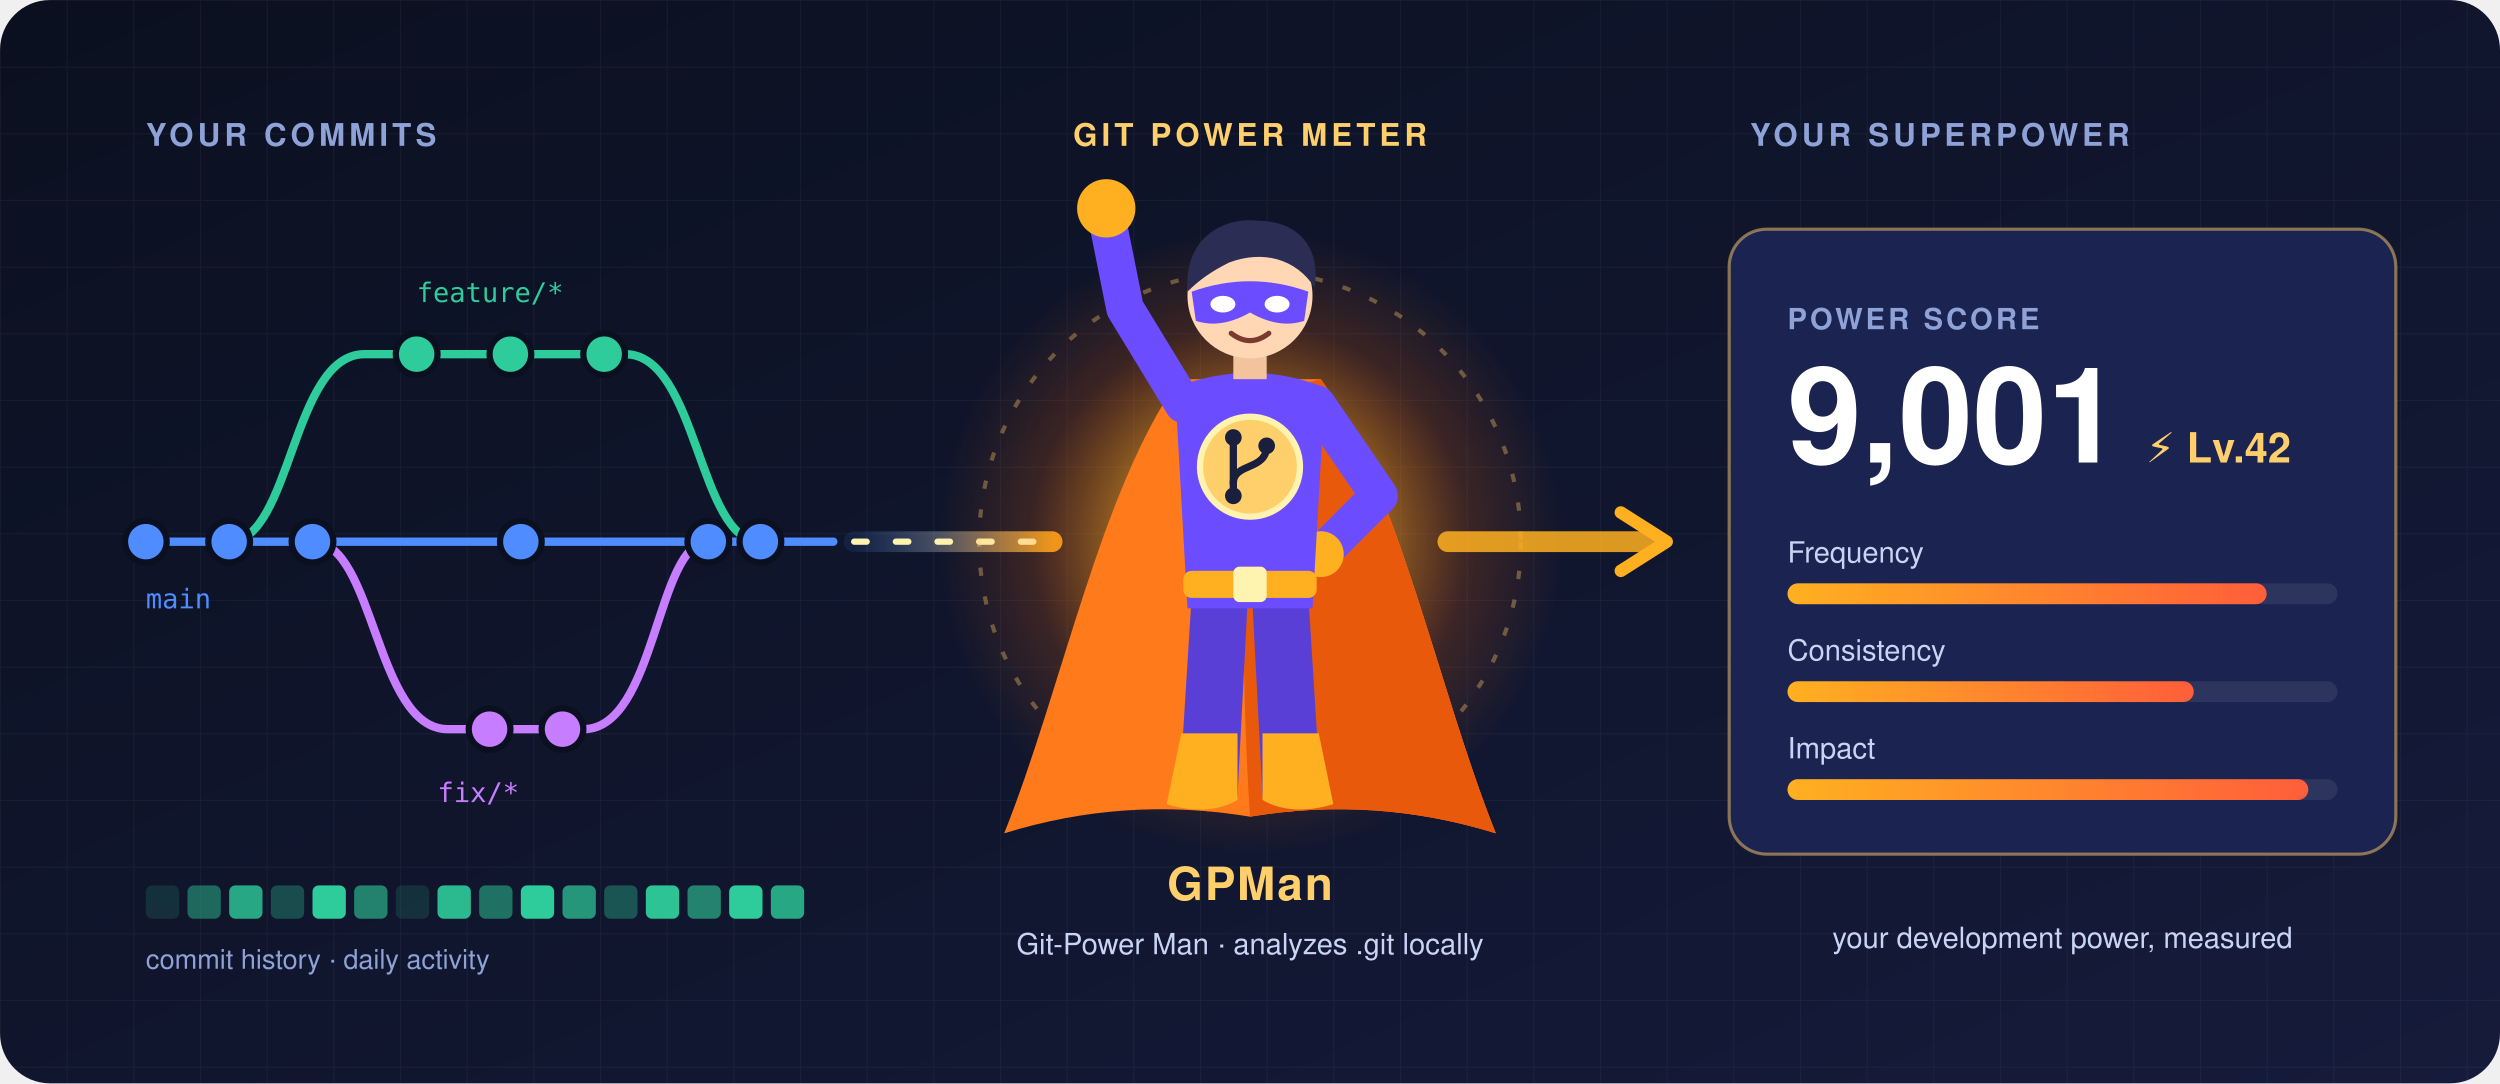
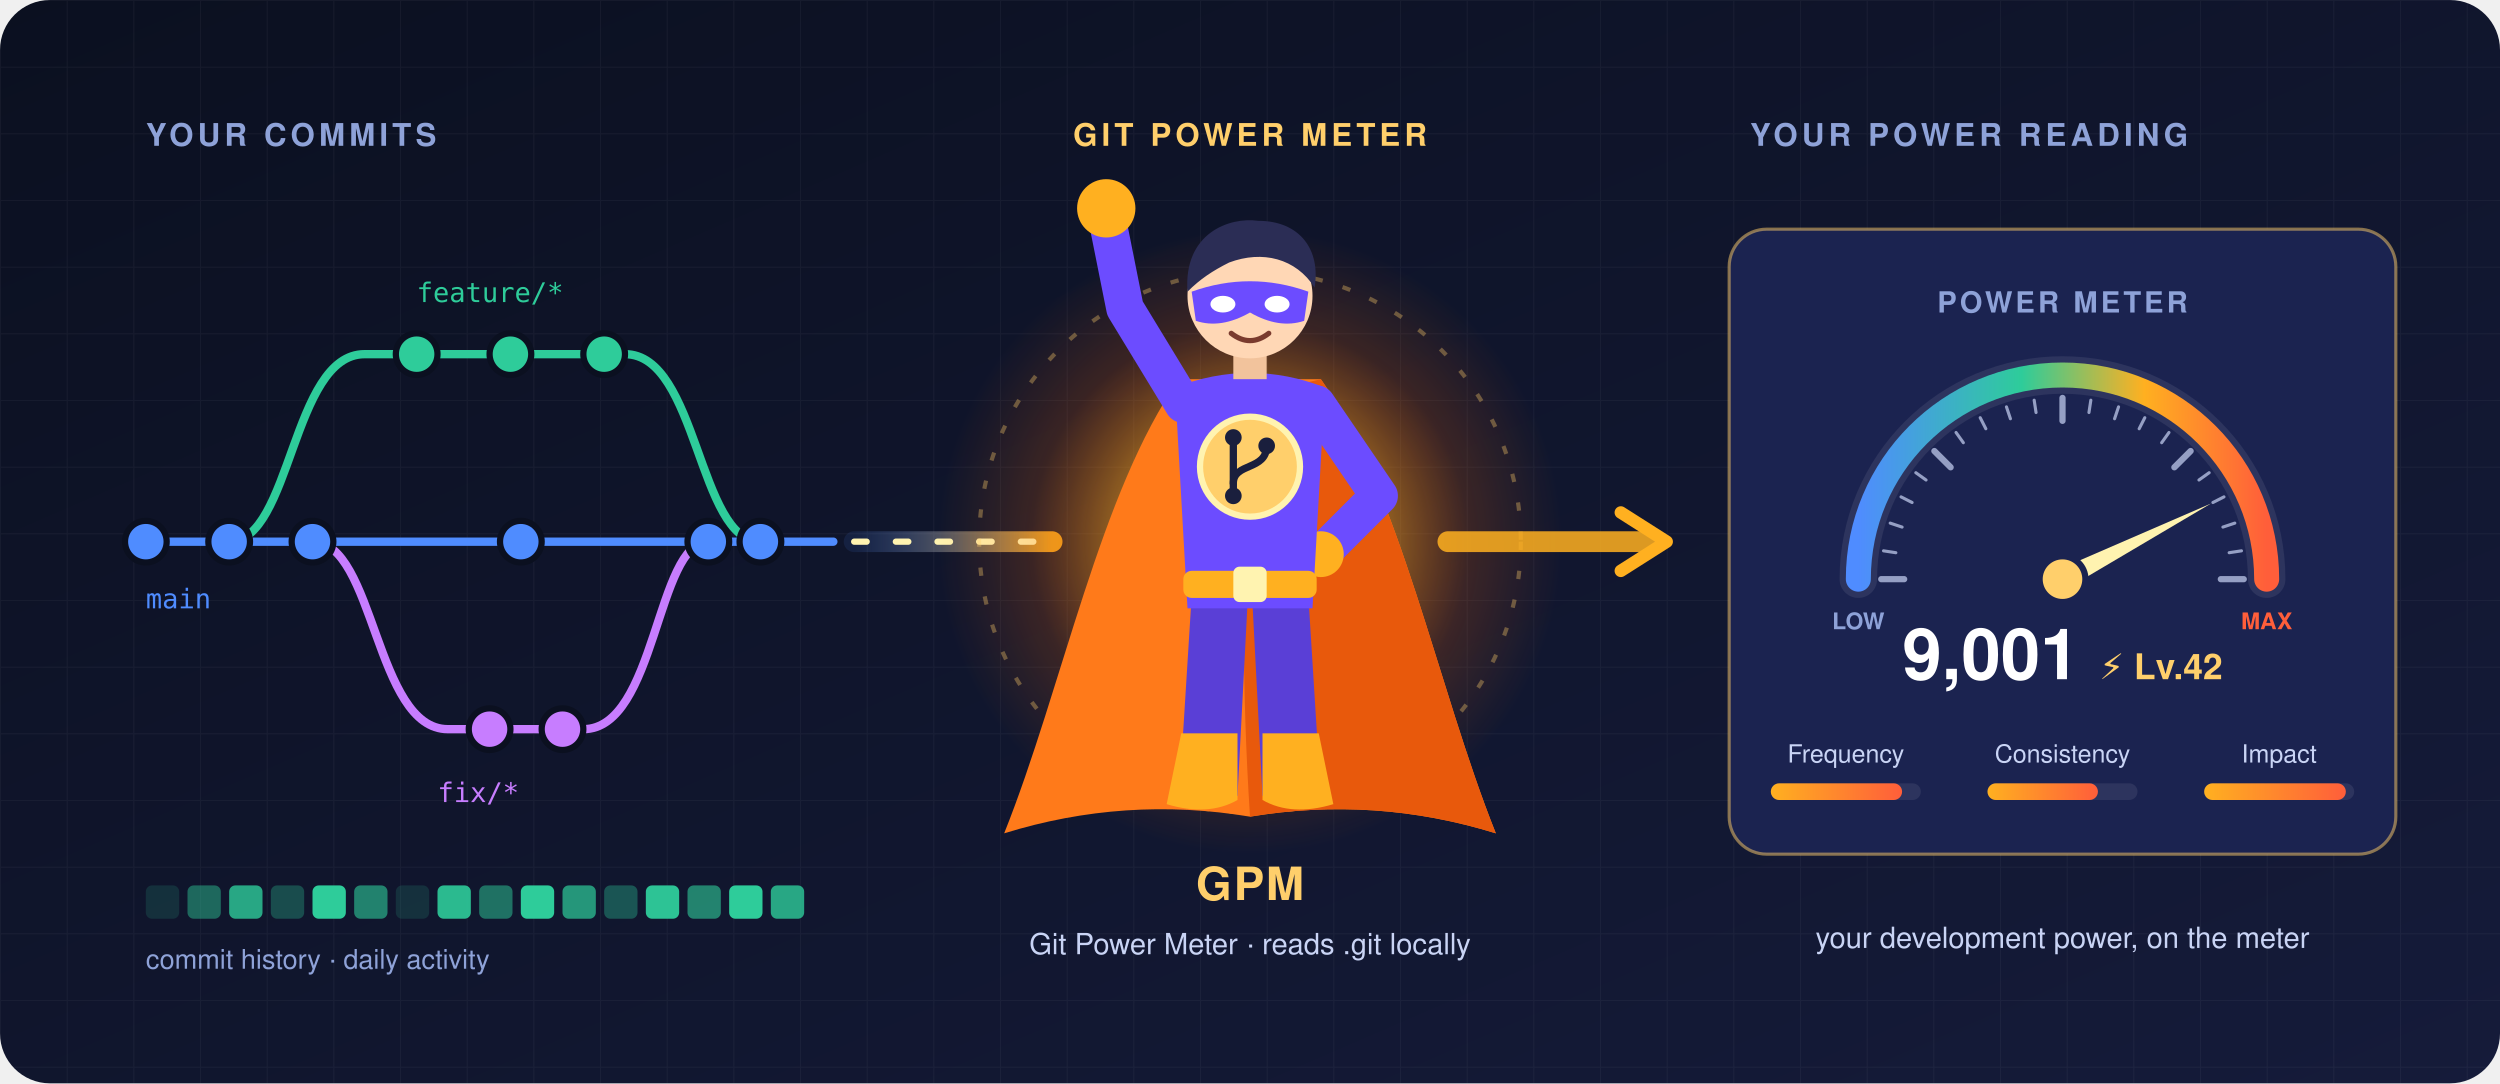
<svg xmlns="http://www.w3.org/2000/svg" viewBox="0 0 1200 520" width="1200" height="520" role="img" aria-labelledby="title desc">
  <defs>
    <linearGradient id="bg" x1="0" y1="0" x2="1" y2="1">
      <stop offset="0" stop-color="#0b1020" />
      <stop offset="1" stop-color="#151b3a" />
    </linearGradient>
    <radialGradient id="coreGlow" cx="0.5" cy="0.5" r="0.5">
      <stop offset="0" stop-color="#ffe680" stop-opacity="0.95" />
      <stop offset="0.35" stop-color="#ffb020" stop-opacity="0.65" />
      <stop offset="0.7" stop-color="#ff6a00" stop-opacity="0.18" />
      <stop offset="1" stop-color="#ff6a00" stop-opacity="0" />
    </radialGradient>
    <linearGradient id="core" x1="0" y1="0" x2="0" y2="1">
      <stop offset="0" stop-color="#fff3b0" />
      <stop offset="1" stop-color="#ffa41b" />
    </linearGradient>
    <linearGradient id="flow" gradientUnits="userSpaceOnUse" x1="410" y1="0" x2="505" y2="0">
      <stop offset="0" stop-color="#4f8cff" stop-opacity="0.1" />
      <stop offset="1" stop-color="#ffb020" stop-opacity="0.9" />
    </linearGradient>
    <linearGradient id="bar" x1="0" y1="0" x2="1" y2="0">
      <stop offset="0" stop-color="#ffb020" />
      <stop offset="1" stop-color="#ff5e3a" />
    </linearGradient>
+     <linearGradient id="dial" gradientUnits="userSpaceOnUse" x1="62" y1="0" x2="258" y2="0">
+       <stop offset="0" stop-color="#4f8cff" />
+       <stop offset="0.4" stop-color="#2ecc9a" />
+       <stop offset="0.7" stop-color="#ffb020" />
+       <stop offset="1" stop-color="#ff5e3a" />
+     </linearGradient>
    <filter id="soft" x="-50%" y="-50%" width="200%" height="200%">
      <feGaussianBlur stdDeviation="6" />
    </filter>
    <pattern id="grid" width="32" height="32" patternUnits="userSpaceOnUse">
      <path d="M32 0H0V32" fill="none" stroke="#ffffff" stroke-opacity="0.04" />
    </pattern>
  </defs>
  <rect width="1200" height="520" rx="24" fill="url(#bg)" />
  <rect width="1200" height="520" rx="24" fill="url(#grid)" />
  <g font-family="-apple-system, BlinkMacSystemFont, 'Segoe UI', Helvetica, Arial, sans-serif">
    <text x="70" y="70" fill="#8ea2d8" font-size="15" font-weight="600" letter-spacing="2">YOUR COMMITS</text>
    <text x="600" y="70" fill="#ffcf6b" font-size="15" font-weight="600" letter-spacing="2" text-anchor="middle">GIT POWER METER</text>
-     <text x="840" y="70" fill="#8ea2d8" font-size="15" font-weight="600" letter-spacing="2">YOUR SUPERPOWER</text>
+     <text x="840" y="70" fill="#8ea2d8" font-size="15" font-weight="600" letter-spacing="2">YOUR POWER READING</text>
    <g stroke-width="4" fill="none" stroke-linecap="round">
      <path d="M70 260 H400" stroke="#4f8cff" />
      <path d="M110 260 C140 260 140 170 175 170 H300 C335 170 335 260 365 260" stroke="#2ecc9a" />
      <path d="M150 260 C180 260 180 350 215 350 H280 C315 350 315 260 340 260" stroke="#c77dff" />
    </g>
    <g stroke="#0b1020" stroke-width="3">
      <circle cx="70" cy="260" r="10" fill="#4f8cff" />
      <circle cx="110" cy="260" r="10" fill="#4f8cff" />
      <circle cx="150" cy="260" r="10" fill="#4f8cff" />
      <circle cx="250" cy="260" r="10" fill="#4f8cff" />
      <circle cx="340" cy="260" r="10" fill="#4f8cff" />
      <circle cx="365" cy="260" r="10" fill="#4f8cff" />
      <circle cx="200" cy="170" r="10" fill="#2ecc9a" />
      <circle cx="245" cy="170" r="10" fill="#2ecc9a" />
      <circle cx="290" cy="170" r="10" fill="#2ecc9a" />
      <circle cx="235" cy="350" r="10" fill="#c77dff" />
      <circle cx="270" cy="350" r="10" fill="#c77dff" />
    </g>
    <text x="200" y="145" fill="#2ecc9a" font-size="13" font-family="ui-monospace, SFMono-Regular, Menlo, monospace">feature/*</text>
    <text x="210" y="385" fill="#c77dff" font-size="13" font-family="ui-monospace, SFMono-Regular, Menlo, monospace">fix/*</text>
    <text x="70" y="292" fill="#4f8cff" font-size="13" font-family="ui-monospace, SFMono-Regular, Menlo, monospace">main</text>
    <g transform="translate(70 425)">
      <g fill="#2ecc9a">
        <rect x="0" y="0" width="16" height="16" rx="3" opacity="0.15" />
        <rect x="20" y="0" width="16" height="16" rx="3" opacity="0.45" />
        <rect x="40" y="0" width="16" height="16" rx="3" opacity="0.8" />
        <rect x="60" y="0" width="16" height="16" rx="3" opacity="0.3" />
        <rect x="80" y="0" width="16" height="16" rx="3" opacity="1" />
        <rect x="100" y="0" width="16" height="16" rx="3" opacity="0.6" />
        <rect x="120" y="0" width="16" height="16" rx="3" opacity="0.15" />
        <rect x="140" y="0" width="16" height="16" rx="3" opacity="0.9" />
        <rect x="160" y="0" width="16" height="16" rx="3" opacity="0.5" />
        <rect x="180" y="0" width="16" height="16" rx="3" opacity="1" />
        <rect x="200" y="0" width="16" height="16" rx="3" opacity="0.7" />
        <rect x="220" y="0" width="16" height="16" rx="3" opacity="0.35" />
        <rect x="240" y="0" width="16" height="16" rx="3" opacity="0.95" />
        <rect x="260" y="0" width="16" height="16" rx="3" opacity="0.6" />
        <rect x="280" y="0" width="16" height="16" rx="3" opacity="1" />
        <rect x="300" y="0" width="16" height="16" rx="3" opacity="0.8" />
      </g>
      <text x="0" y="40" fill="#8ea2d8" font-size="13">commit history · daily activity</text>
    </g>
    <path d="M410 260 C450 260 470 260 505 260" stroke="url(#flow)" stroke-width="10" fill="none" stroke-linecap="round" />
    <path d="M410 260 C450 260 470 260 505 260" stroke="#fff3b0" stroke-width="3" fill="none" stroke-linecap="round" stroke-dasharray="6 14">
      <animate attributeName="stroke-dashoffset" from="40" to="0" dur="1s" repeatCount="indefinite" />
    </path>
    <circle cx="600" cy="260" r="150" fill="url(#coreGlow)">
      <animate attributeName="r" values="140;158;140" dur="2.4s" repeatCount="indefinite" />
    </circle>
    <circle cx="600" cy="260" r="130" fill="none" stroke="#ffcf6b" stroke-opacity="0.35" stroke-width="2" stroke-dasharray="4 10">
      <animateTransform attributeName="transform" type="rotate" from="0 600 260" to="360 600 260" dur="18s" repeatCount="indefinite" />
    </circle>
    <g>
      <animateTransform attributeName="transform" type="translate" values="0 0;0 -6;0 0" dur="2.4s" repeatCount="indefinite" />
      <path d="M566 182 C528 236 510 330 482 400 Q540 382 600 392 Q660 382 718 400 C690 330 672 236 634 182 Z" fill="#ff7a1a" />
      <path d="M600 190 C596 270 596 330 600 392 Q660 382 718 400 C690 330 672 236 634 182 Z" fill="#e8590c" />
      <path d="M572 286 L566 382 H594 L599 286 Z" fill="#5a3fd6" />
      <path d="M601 286 L606 382 H634 L628 286 Z" fill="#5a3fd6" />
      <path d="M567 352 H594 L594 384 Q580 392 560 386 Z" fill="#ffb020" />
      <path d="M606 352 H633 L640 386 Q620 392 606 384 Z" fill="#ffb020" />
      <path d="M632 194 L662 238 L634 266" fill="none" stroke="#6c4cff" stroke-width="18" stroke-linecap="round" stroke-linejoin="round" />
      <circle cx="634" cy="266" r="11" fill="#ffb020" />
      <path d="M564 186 Q600 172 636 186 L630 292 H570 Z" fill="#6c4cff" />
      <rect x="568" y="274" width="64" height="13" rx="4" fill="#ffb020" />
      <rect x="592" y="272" width="16" height="17" rx="3" fill="#fff3b0" />
      <path d="M568 194 L540 148 L532 108" fill="none" stroke="#6c4cff" stroke-width="18" stroke-linecap="round" stroke-linejoin="round" />
      <circle cx="531" cy="100" r="14" fill="#ffb020" />
      <circle cx="600" cy="224" r="24" fill="#ffcf6b" stroke="#fff3b0" stroke-width="3" />
      <g stroke="#1a1f3d" stroke-width="3.5" fill="none" stroke-linecap="round">
        <path d="M592 210 V238" />
        <path d="M608 214 C608 226 592 222 592 232" />
      </g>
      <g fill="#1a1f3d">
        <circle cx="592" cy="210" r="4" />
        <circle cx="592" cy="238" r="4" />
        <circle cx="608" cy="214" r="4" />
      </g>
      <rect x="592" y="166" width="16" height="16" fill="#f2c39c" />
      <circle cx="600" cy="142" r="30" fill="#ffd7b5" />
      <path d="M570 140 C568 112 590 104 604 106 C624 106 634 120 631 138 C622 124 606 120 590 126 C582 130 576 134 570 140 Z" fill="#2b2d55" />
      <path d="M572 140 Q600 130 628 140 L626 154 Q614 158 600 150 Q586 158 574 154 Z" fill="#6c4cff" />
      <ellipse cx="587" cy="146" rx="6" ry="4" fill="#ffffff" />
      <ellipse cx="613" cy="146" rx="6" ry="4" fill="#ffffff" />
      <path d="M591 160 Q600 167 609 160" fill="none" stroke="#7a3b2e" stroke-width="2.5" stroke-linecap="round" />
    </g>
-     <text x="600" y="432" fill="#ffcf6b" font-size="22" font-weight="800" text-anchor="middle" letter-spacing="1">GPMan</text>
-     <text x="600" y="458" fill="#c9d4f5" font-size="14" text-anchor="middle">Git-Power Man · analyzes .git locally</text>
+     <text x="600" y="432" fill="#ffcf6b" font-size="22" font-weight="800" text-anchor="middle" letter-spacing="1">GPM</text>
+     <text x="600" y="458" fill="#c9d4f5" font-size="14" text-anchor="middle">Git Power Meter · reads .git locally</text>
    <path d="M695 260 H790" stroke="#ffb020" stroke-width="10" stroke-opacity="0.85" fill="none" stroke-linecap="round" />
    <path d="M778 246 L800 260 L778 274" fill="none" stroke="#ffb020" stroke-width="6" stroke-linecap="round" stroke-linejoin="round" />
    <g transform="translate(830 110)">
      <rect width="320" height="300" rx="18" fill="#1b2350" stroke="#ffcf6b" stroke-opacity="0.5" stroke-width="1.5" />
-       <text x="28" y="48" fill="#8ea2d8" font-size="14" font-weight="600" letter-spacing="1.5">POWER SCORE</text>
-       <text x="28" y="112" fill="#ffffff" font-size="64" font-weight="800">9,001</text>
-       <text x="200" y="112" fill="#ffcf6b" font-size="20" font-weight="700">⚡ Lv.42</text>
-       <g font-size="14" fill="#c9d4f5">
-         <text x="28" y="160">Frequency</text>
-         <rect x="28" y="170" width="264" height="10" rx="5" fill="#ffffff" fill-opacity="0.08" />
-         <rect x="28" y="170" width="230" height="10" rx="5" fill="url(#bar)" />
-         <text x="28" y="207">Consistency</text>
-         <rect x="28" y="217" width="264" height="10" rx="5" fill="#ffffff" fill-opacity="0.08" />
-         <rect x="28" y="217" width="195" height="10" rx="5" fill="url(#bar)" />
-         <text x="28" y="254">Impact</text>
-         <rect x="28" y="264" width="264" height="10" rx="5" fill="#ffffff" fill-opacity="0.08" />
-         <rect x="28" y="264" width="250" height="10" rx="5" fill="url(#bar)" />
+       <text x="160" y="40" fill="#8ea2d8" font-size="14" font-weight="600" letter-spacing="1.5" text-anchor="middle">POWER METER</text>
+       <path d="M62 168 A98 98 0 0 1 258 168" fill="none" stroke="#ffffff" stroke-opacity="0.08" stroke-width="18" stroke-linecap="round" />
+       <path d="M62 168 A98 98 0 0 1 258 168" fill="none" stroke="url(#dial)" stroke-width="12" stroke-linecap="round" />
+       <g stroke="#c9d4f5" stroke-width="1.5" stroke-linecap="round" opacity="0.7">
+         <line x1="84.0" y1="168.0" x2="73.0" y2="168.0" stroke-width="3" />
+         <line x1="80.0" y1="155.3" x2="74.1" y2="154.4" />
+         <line x1="83.0" y1="143.0" x2="77.3" y2="141.1" />
+         <line x1="87.8" y1="131.2" x2="82.5" y2="128.5" />
+         <line x1="94.5" y1="120.4" x2="89.6" y2="116.9" />
+         <line x1="106.3" y1="114.3" x2="98.5" y2="106.5" stroke-width="3" />
+         <line x1="112.4" y1="102.5" x2="108.9" y2="97.6" />
+         <line x1="123.2" y1="95.8" x2="120.5" y2="90.5" />
+         <line x1="135.0" y1="91.0" x2="133.1" y2="85.3" />
+         <line x1="147.3" y1="88.0" x2="146.4" y2="82.1" />
+         <line x1="160.0" y1="92.0" x2="160.0" y2="81.0" stroke-width="3" />
+         <line x1="172.7" y1="88.0" x2="173.6" y2="82.1" />
+         <line x1="185.0" y1="91.0" x2="186.9" y2="85.3" />
+         <line x1="196.8" y1="95.8" x2="199.5" y2="90.5" />
+         <line x1="207.6" y1="102.5" x2="211.1" y2="97.6" />
+         <line x1="213.7" y1="114.3" x2="221.5" y2="106.5" stroke-width="3" />
+         <line x1="225.5" y1="120.4" x2="230.4" y2="116.9" />
+         <line x1="232.2" y1="131.2" x2="237.5" y2="128.5" />
+         <line x1="237.0" y1="143.0" x2="242.7" y2="141.1" />
+         <line x1="240.0" y1="155.3" x2="245.9" y2="154.4" />
+         <line x1="236.0" y1="168.0" x2="247.0" y2="168.0" stroke-width="3" />
+       </g>
+       <text x="62" y="192" fill="#8ea2d8" font-size="11" font-weight="600" text-anchor="middle">LOW</text>
+       <text x="258" y="192" fill="#ff5e3a" font-size="11" font-weight="700" text-anchor="middle">MAX</text>
+       <g transform="rotate(63 160 168)">
+         <animateTransform attributeName="transform" type="rotate" values="-90 160 168;69 160 168;63 160 168" keyTimes="0;0.7;1" dur="1.6s" fill="freeze" />
+         <g>
+           <animateTransform attributeName="transform" type="rotate" values="0 160 168;-2 160 168;1.5 160 168;0 160 168" dur="0.9s" begin="1.6s" repeatCount="indefinite" />
+           <path d="M155 168 L160 88 L165 168 Z" fill="#fff3b0" />
+         </g>
+       </g>
+       <circle cx="160" cy="168" r="11" fill="#ffcf6b" stroke="#1b2350" stroke-width="3" />
+       <text x="160" y="216" fill="#ffffff" font-size="34" font-weight="800" text-anchor="middle">9,001 <tspan fill="#ffcf6b" font-size="17" font-weight="700">⚡ Lv.42</tspan>
+       </text>
+       <g font-size="12" fill="#c9d4f5" text-anchor="middle">
+         <text x="56" y="256">Frequency</text>
+         <rect x="20" y="266" width="72" height="8" rx="4" fill="#ffffff" fill-opacity="0.08" />
+         <rect x="20" y="266" width="63" height="8" rx="4" fill="url(#bar)" />
+         <text x="160" y="256">Consistency</text>
+         <rect x="124" y="266" width="72" height="8" rx="4" fill="#ffffff" fill-opacity="0.08" />
+         <rect x="124" y="266" width="53" height="8" rx="4" fill="url(#bar)" />
+         <text x="264" y="256">Impact</text>
+         <rect x="228" y="266" width="72" height="8" rx="4" fill="#ffffff" fill-opacity="0.08" />
+         <rect x="228" y="266" width="68" height="8" rx="4" fill="url(#bar)" />
      </g>
    </g>
-     <text x="990" y="455" fill="#c9d4f5" font-size="14" text-anchor="middle">your development power, measured</text>
+     <text x="990" y="455" fill="#c9d4f5" font-size="14" text-anchor="middle">your development power, on the meter</text>
  </g>
</svg>
